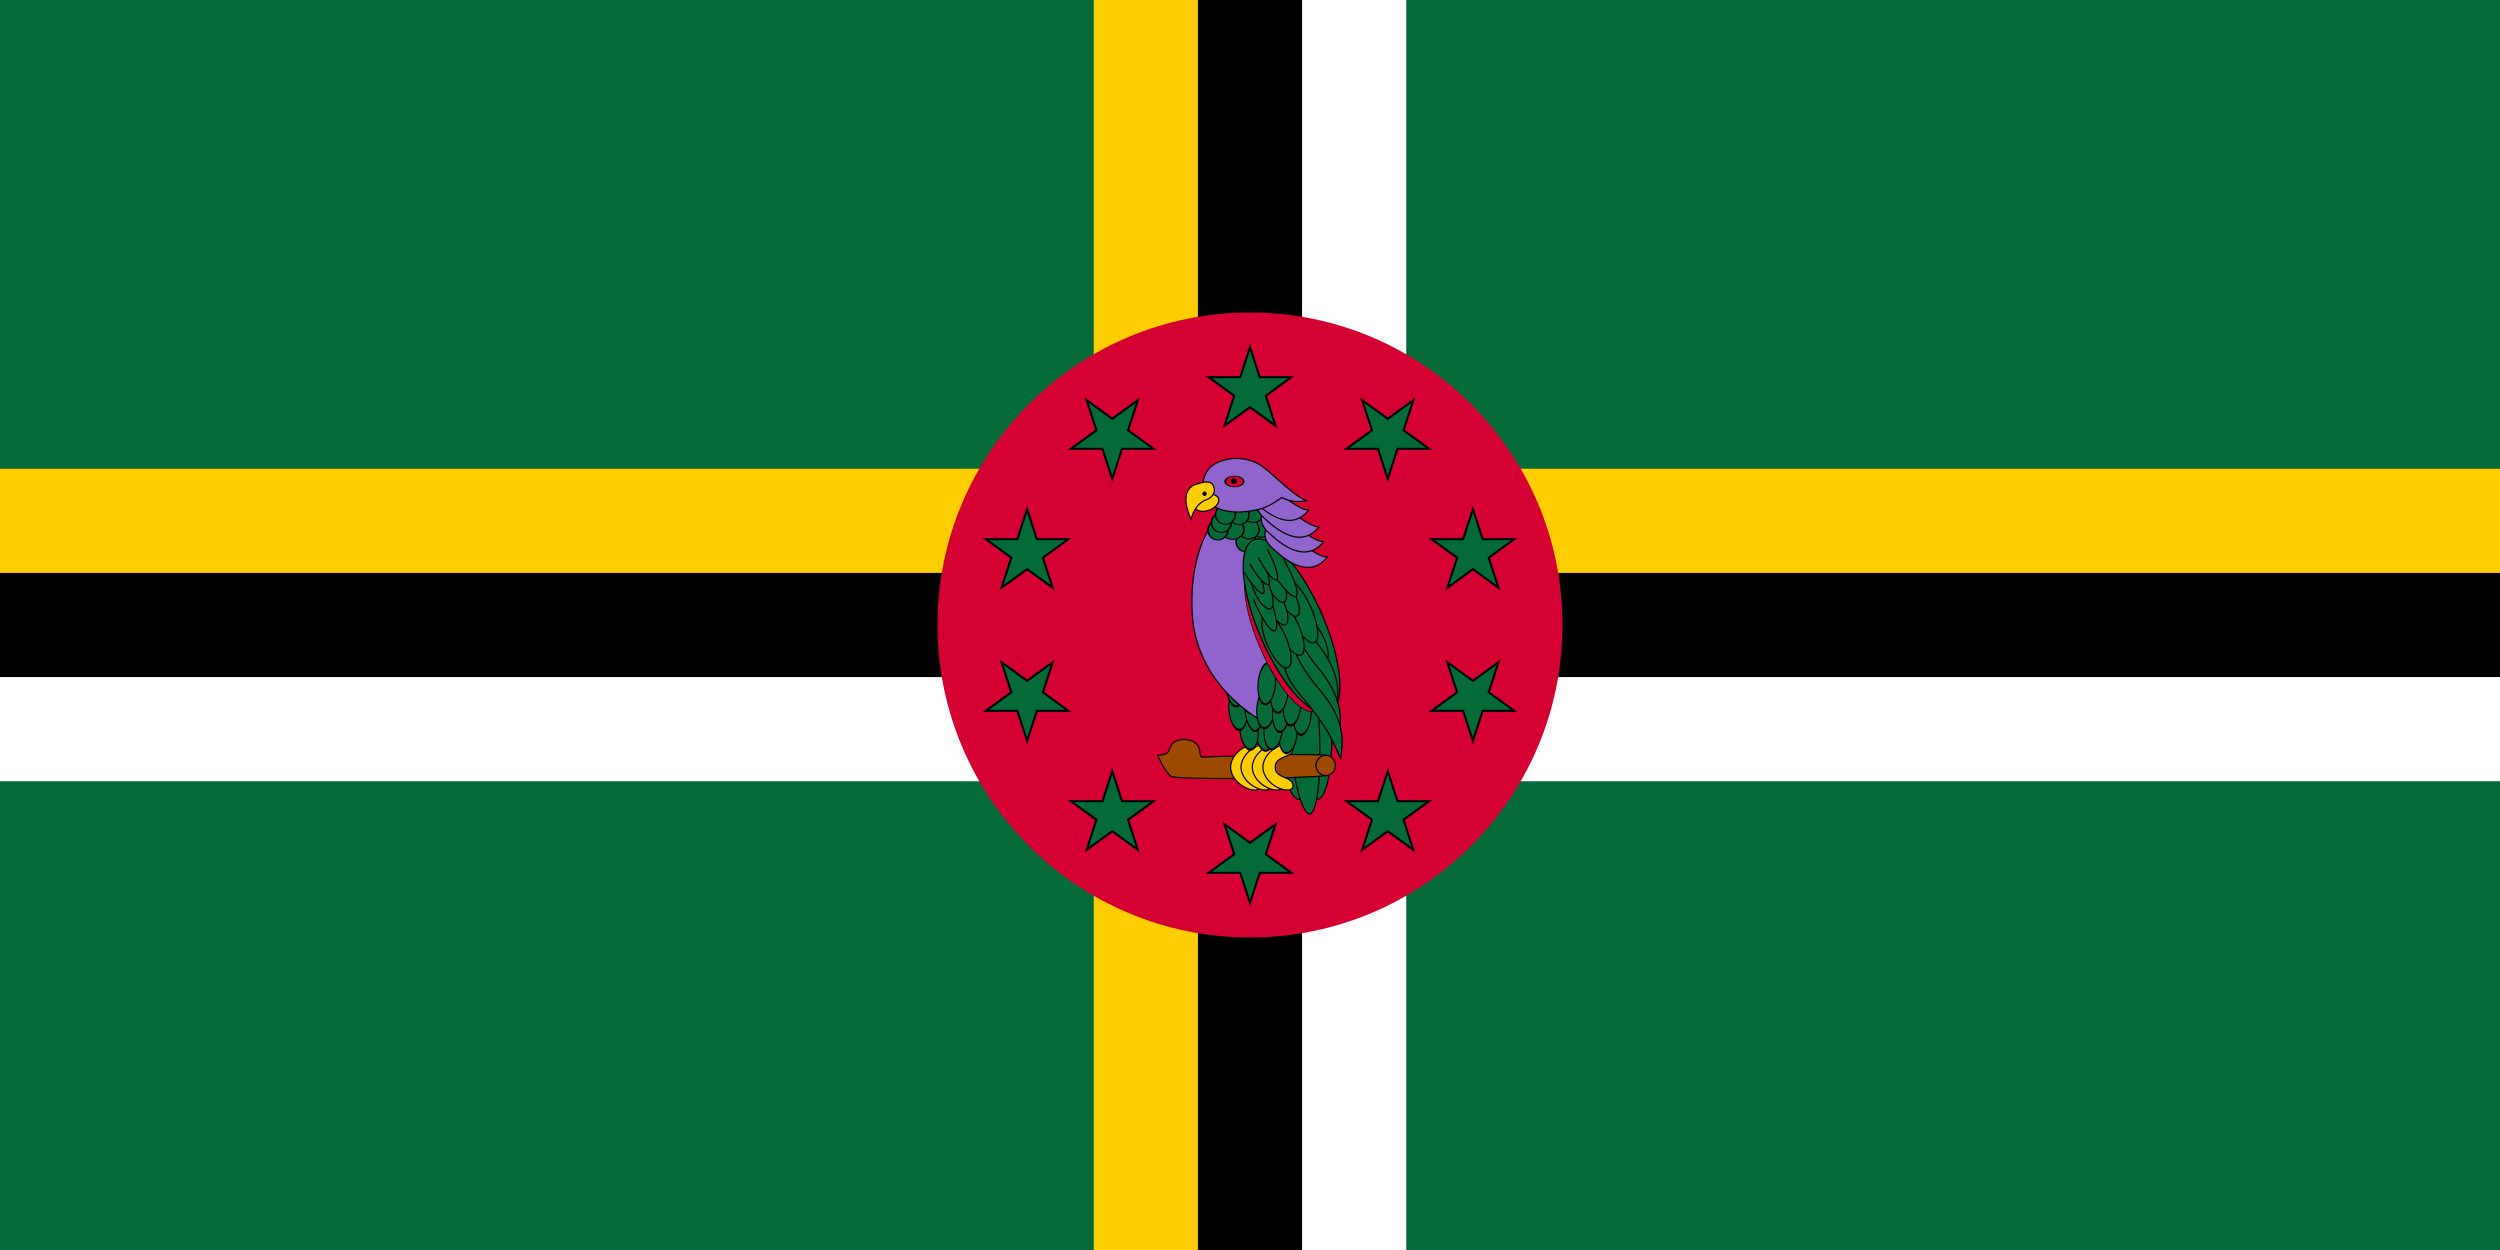
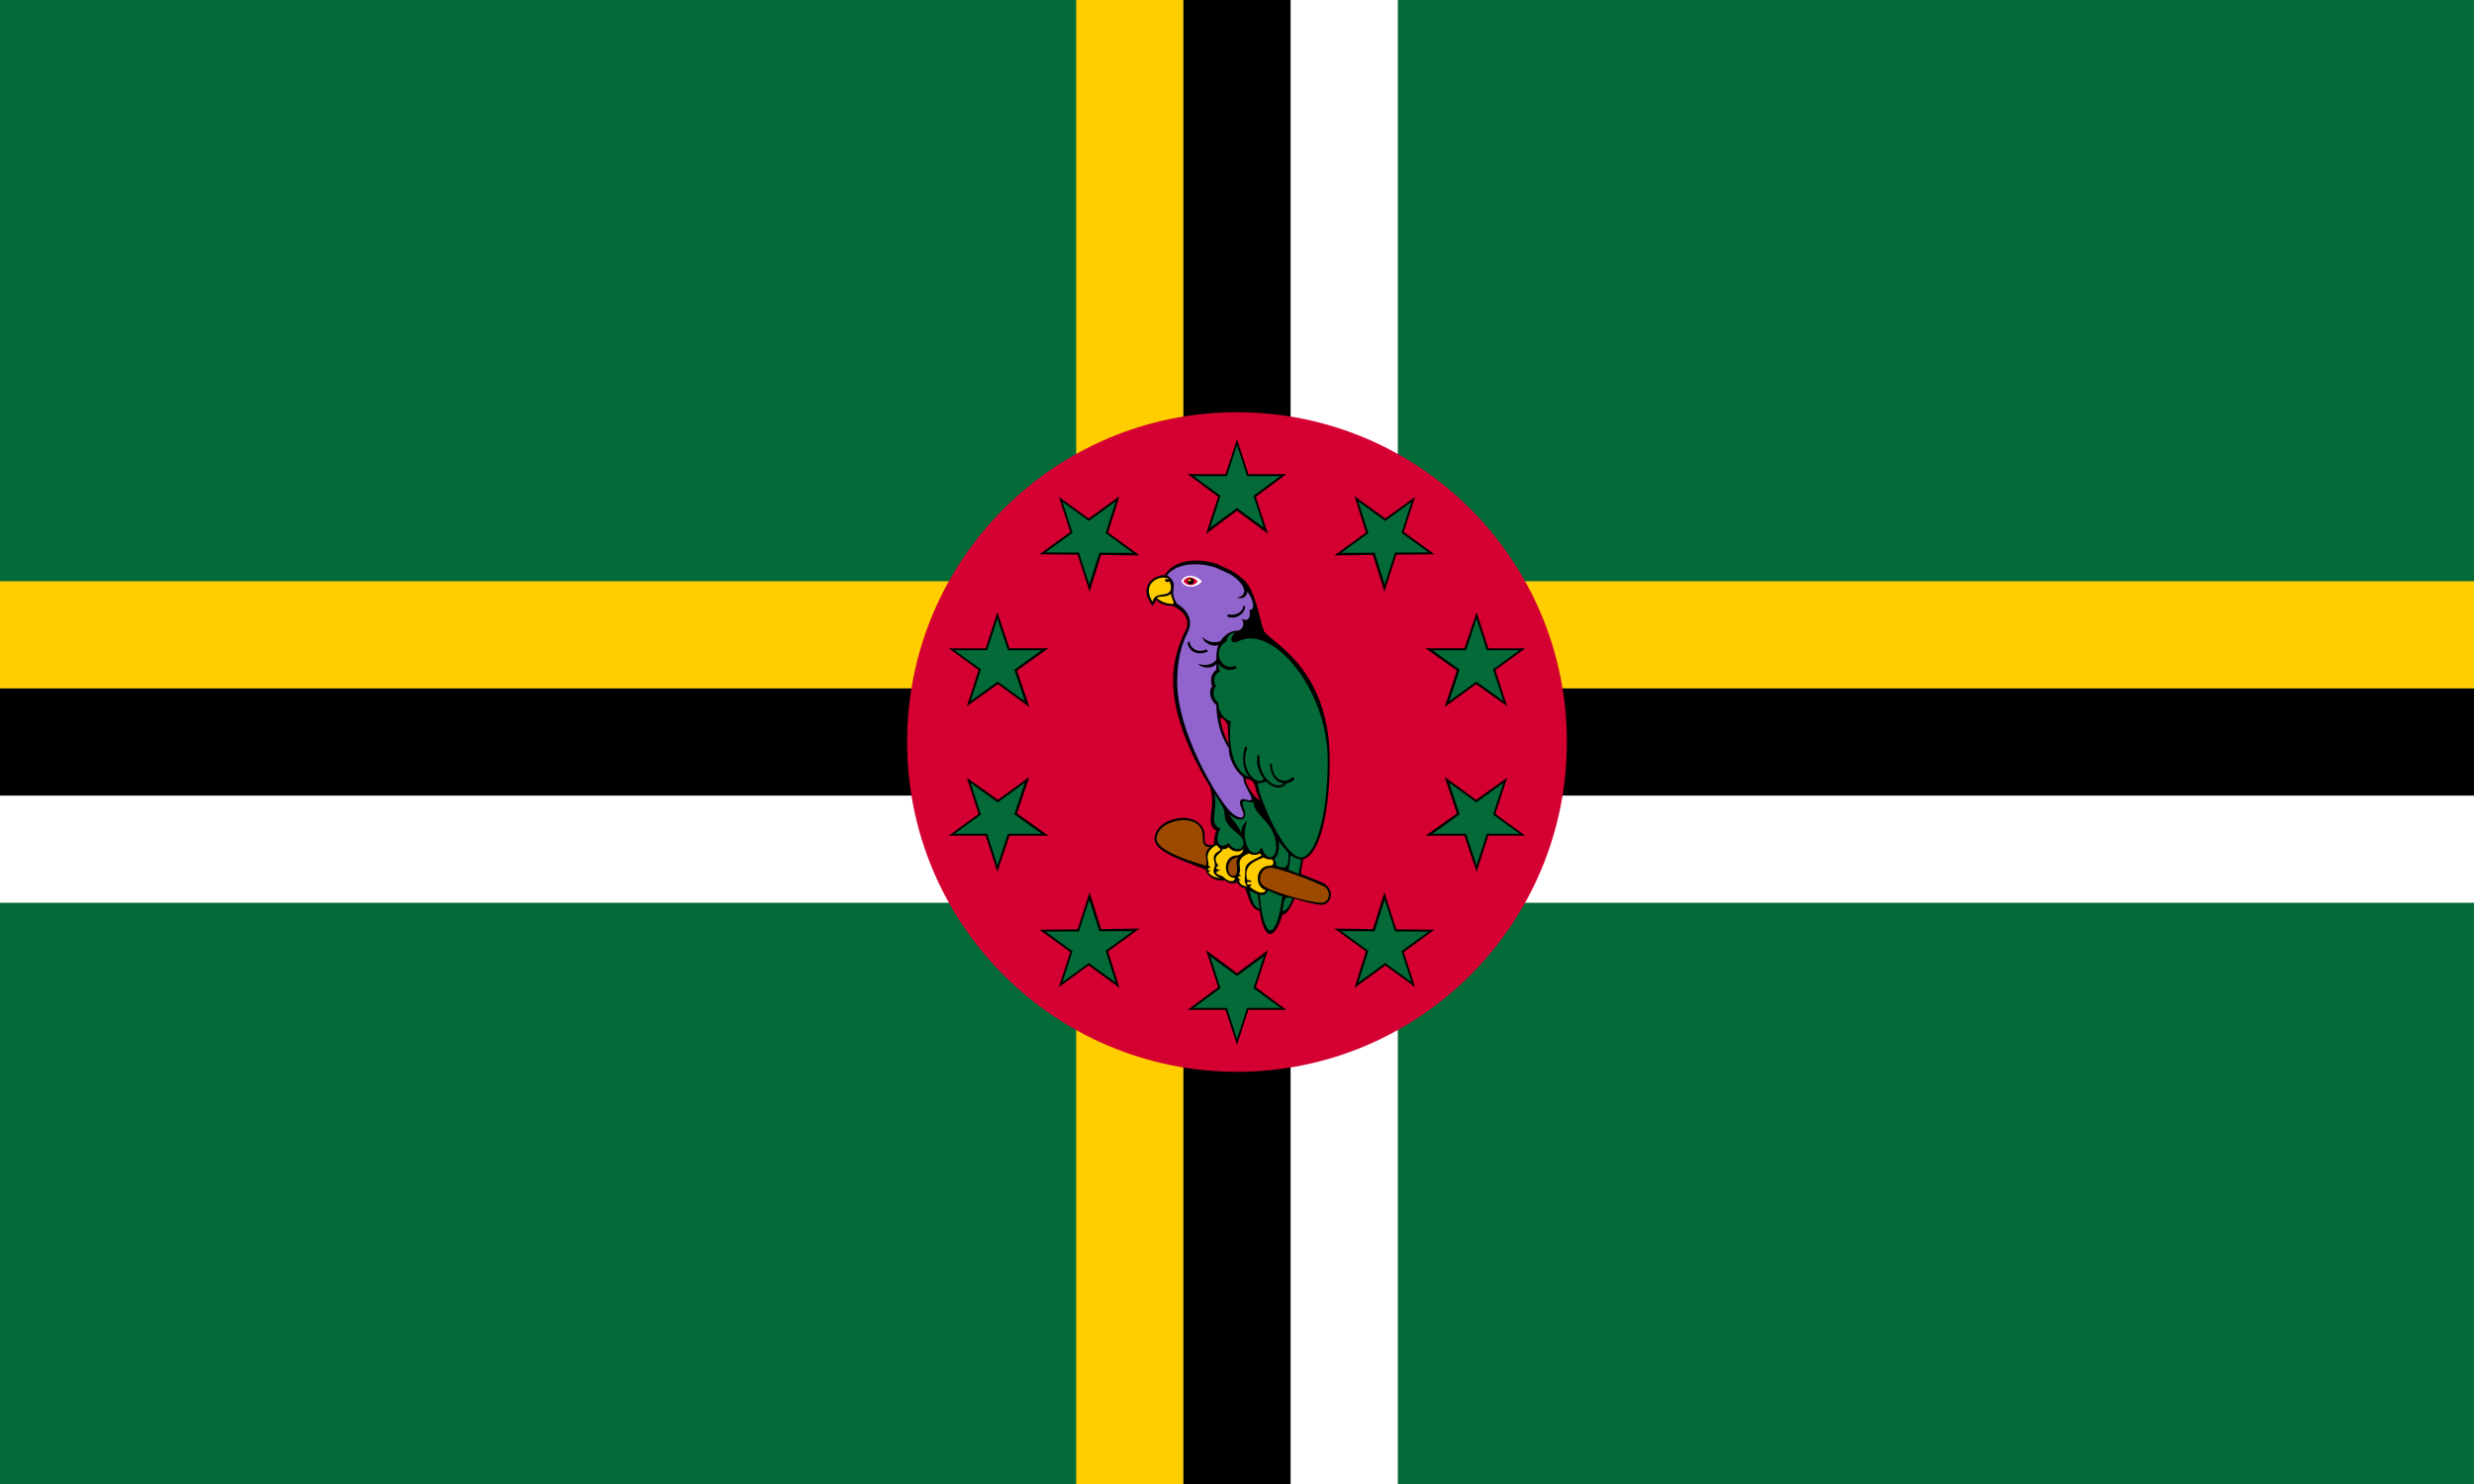
- <svg xmlns="http://www.w3.org/2000/svg" xmlns:xlink="http://www.w3.org/1999/xlink" width="1200" height="600" fill="#046a38" stroke="#000" stroke-width="7" viewBox="-7200 -3600 14400 7200">
-   <g stroke="none" transform="scale(300)">
-     <path d="M-24-12h48v24h-48z" />
-     <path fill="#ffcd00" d="M-24-3h48v3h-48zm21-9h3v24h-3z" />
-     <path fill="#fff" d="M-24 0h48v3h-48zM0-12h3v24H0z" />
-     <path fill="#000" d="M-24-1h48v2h-48zm23-11h2v24h-2z" />
-     <circle r="6" fill="#d50032" />
-   </g>
+ <svg xmlns="http://www.w3.org/2000/svg" xmlns:xlink="http://www.w3.org/1999/xlink" width="1200" height="720">
+   <path fill="#046a38" d="m0 0h1200v720H0Z" />
+   <path fill="#ffcd00" d="m0 282h1200v78H0ZM522 0h78v720h-78Z" />
+   <path fill="#ffffff" d="m0 360h1200v78H0ZM600 0h78v720h-78Z" />
+   <path fill="#000000" d="m0 334h1200v52H0ZM574 0h52v720h-52Z" />
+   <circle fill="#d50032" cx="600" cy="360" r="160" />
  <g id="c">
    <g id="b">
-       <path id="a" stroke-width="12" d="m0-1600.6 56.3 173.2h182L91-1320.4l56.3 173.1L0-1254.3l-147.3 107 56.3-173.1-147.3-107h182z" />
-       <use xlink:href="#a" transform="rotate(36)" />
+       <g id="a">
+         <path fill="#000000" d="m600 213 15 46-39-29h48l-39 29Z" />
+         <path fill="#046a38" d="m600 216 13 40-34-25h42l-34 25Z" />
+       </g>
+       <use xlink:href="#a" transform="rotate(36 600 360)" />
    </g>
-     <use xlink:href="#a" transform="rotate(72)" />
-     <use xlink:href="#b" transform="rotate(108)" />
+     <use xlink:href="#b" transform="rotate(72 600 360)" />
  </g>
-   <use xlink:href="#c" transform="scale(-1)" />
-   <g transform="rotate(86)">
-     <ellipse cx="492" cy="-213" rx="530" ry="108" />
-     <ellipse cx="498" cy="-318" rx="530" ry="114" />
-     <ellipse cx="523" cy="-267" rx="586" ry="91" />
-   </g>
-   <path fill="#9c4a00" d="M439 868c-161 17-865 25-895 3s-75-115-75-120c92-4 52-53 99-79 46-27 112-9 132 23 20 33 4 65 29 66 26 0 526-24 710-11 30 2 53 29 53 59s-23 56-53 59z" />
-   <path id="d" fill="#ffcd00" d="M-41 818c-1 70 101 50 103 108-3 61-172 4-174-109 7-112 172-167 174-103 2 53-101 35-103 104z" />
-   <use xlink:href="#d" x="60" />
-   <use xlink:href="#d" x="125" />
-   <use xlink:href="#d" x="186" />
-   <g transform="scale(.85 1.8)">
-     <g transform="rotate(48.1)">
-       <ellipse cx="317" cy="154" rx="68" ry="58" />
-       <ellipse cx="245" cy="229" rx="68" ry="58" />
-       <ellipse cx="148" cy="242" rx="68" ry="58" />
-     </g>
-     <ellipse cx="251" cy="100" rx="73" ry="57" transform="rotate(63.2)" />
-     <g transform="rotate(57.7)">
-       <ellipse cx="175" cy="124" rx="69" ry="57" />
-       <ellipse cx="109" cy="192" rx="69" ry="57" />
-     </g>
-   </g>
-   <path fill="#9063cd" d="M-177-632S-353-480-333-67c22 416 389 611 389 611h58V-632z" />
-   <g transform="scale(.85 1.8)">
-     <g transform="rotate(40.6)">
-       <ellipse cx="421" cy="95" rx="58" ry="68" />
-       <ellipse cx="337" cy="151" rx="58" ry="68" />
-       <ellipse cx="255" cy="132" rx="58" ry="68" />
-     </g>
-     <ellipse cx="305" cy="161" rx="58" ry="73" transform="rotate(24.1)" />
-     <g transform="rotate(29.9)">
-       <ellipse cx="450" cy="70" rx="57" ry="69" />
-       <ellipse cx="375" cy="79" rx="57" ry="69" />
-       <ellipse cx="279" cy="87" rx="57" ry="69" />
-       <ellipse cx="192" cy="106" rx="57" ry="69" />
-     </g>
-   </g>
-   <ellipse cx="149" cy="-149" fill="#d50032" stroke-width="4" rx="456" ry="148" transform="rotate(66.5)" />
-   <g transform="scale(1.25 .85)">
-     <ellipse cx="56" cy="-579" rx="49" ry="63" />
-     <ellipse cx="50" cy="-658" rx="49" ry="63" />
-     <ellipse cx="-18" cy="-563" rx="46" ry="67" />
-     <ellipse cx="-4" cy="-649" rx="46" ry="66" />
-     <ellipse cx="-80" cy="-647" rx="52" ry="67" />
-     <ellipse cx="15" cy="-758" rx="49" ry="63" />
-     <ellipse cx="-50" cy="-746" rx="46" ry="66" />
-     <ellipse cx="-148" cy="-643" rx="46" ry="67" />
-     <ellipse cx="-132" cy="-693" rx="46" ry="66" />
-     <ellipse cx="-113" cy="-749" rx="46" ry="66" />
-   </g>
-   <g transform="rotate(66.2)">
-     <ellipse cx="103" cy="-216" rx="543" ry="188" />
-     <ellipse cx="245" cy="-323" rx="114" ry="36" />
-   </g>
-   <path d="M378 94c153 187 134 306 118 406L279 267V33z" />
-   <path d="M391 245c154 187 135 306 119 406L215 194v-307c23 60 23 171 176 358z" />
-   <path d="M396 367c157 183 140 303 126 404-50-115-78-188-236-372-157-184-83-317-74-386 25 59 27 170 184 354z" />
-   <ellipse cx="46" cy="-295" rx="202" ry="66" transform="rotate(65)" />
-   <ellipse cx="112" cy="-197" rx="166" ry="58" transform="rotate(65.7)" />
-   <ellipse cx="145" cy="-104" rx="166" ry="58" transform="rotate(66.8)" />
-   <ellipse cx="-45" cy="-265" rx="127" ry="46" transform="rotate(62)" />
-   <ellipse cx="-44" cy="-186" rx="127" ry="46" transform="rotate(65.6)" />
-   <g stroke-linecap="round">
-     <path fill="none" d="M439 750a59 59 0 1 0 0 118" />
-     <path d="M21-146a217 46 68 1 0 82-43" />
-     <ellipse cx="-166" cy="-233" rx="127" ry="46" transform="rotate(65.6)" />
-     <ellipse cx="-167" cy="-145" rx="127" ry="46" transform="rotate(66.8)" />
-     <path d="M-30-299a155 33 59.7 1 0 54-41" />
-     <path d="M1-349a140 32 59.8 1 0 65-21M117-323a214 46 59.3 1 0 75-56" />
-     <path d="M48-388a161 34 62.4 1 0 53-45" />
-   </g>
-   <g fill="#9063cd">
-     <path id="e" d="M97-553c-29 30 1 84 27 106 31 26 201 207 321 56-96-2-276-228-348-162z" />
-     <use xlink:href="#e" x="-21" y="-89" />
-     <use xlink:href="#e" x="-48" y="-174" />
-     <use xlink:href="#e" x="-107" y="-271" />
-     <path d="M-219-917c61-46 173-59 260-15 73 36 194 181 285 216-64 11-103 1-144-18-81 58-110 67-192 79-115 16-210-14-244-73-34-57-19-147 35-189z" />
-   </g>
-   <g transform="scale(1.4 .7)">
-     <ellipse cx="-64" cy="-1181" fill="#d50032" rx="38" ry="44" />
-     <ellipse cx="-66" cy="-1184" fill="#000" stroke="none" rx="13" ry="23" />
-   </g>
-   <g fill="#ffcd00">
-     <ellipse cx="-747" cy="-11" rx="45" ry="73" transform="rotate(69.6)" />
-     <path d="M-206-786c5 23-12 55-50 66-38 16-67 52-84 111-58-134-21-191 41-205 53-17 85-15 93 28z" />
-   </g>
-   <circle cx="-262" cy="-756" r="13" fill="#000" stroke="none" />
+   <use xlink:href="#c" transform="rotate(144 600 360)" />
+   <use xlink:href="#b" transform="rotate(-72 600 360)" />
+   <path fill="#000000" d="m611 442c2 14 7 15 11 2 3-1 4-4 6-8 3 1 10 3 13 3 5 0 7-8 0-11l-10-4c0-2 1-5 1-7 8-2 13-22 13-48 0-46-30-58-32-63s-4-20-10-25-8-5-12-7-20-5-26 5c-6 0-13 6-6 15l2-3c1 2 5 3 8 3 4 2 9 6 6 12-4 8-6 16-6 24 0 18 9 37 18 52 3 10-3 18 3 21-2 5 0 7-3 7-4 0-2-4-3-7-4-11-24-6-24 4 0 6 12 10 25 15 0 3 5 6 9 5 2 2 5 2 6 1 1 2 3 3 4 3 2 6 3 10 7 11Zm-15-81c-2-4-4-9-4-13 5 3 3 5 4 13Zm15 27c-2 0-6-6-7-10 6 0 4 5 7 10Z" />
+   <path fill="#046a38" d="m594 318c3 3 9 3 10-2-2 3-6 4-9 1l-1 1Z" />
+   <path fill="#9c4a00" d="m642 430c-6-3-22-9-26-9s-6 5-4 8 23 9 29 9c4 0 5-6 1-8Zm-44-5c2 0 2-2 2-4 0-1-1-4 1-5-7 0-6 9-3 9Zm-15-22c-3-9-22-5-22 4 0 5 13 10 24 13 1-3-2-6 2-9-5 0-3-5-4-8Z" />
+   <path fill="#046a38" d="m601 311c-4 2-5-1-2-4-2 0-4 2-4 4-8 5-2 15 4 12l1 1c-3 2-7 1-9-2 0 1 0 3 1 4-3 0-4 5-2 7-2 1-2 6 1 8 0 3 1 7 6 9-2 19 5 26 9 27-3-3-4-9-2-15l1 1c-4 9 4 19 8 15-2-3-4-6-3-12l1 1c-1 9 7 17 12 13-4 0-7-4-7-10l1 1c0 7 6 10 10 6l1 1c-1 1-3 2-4 2-2 3-6 3-10-1-1 1-3 1-4 1 1 8 13 36 21 36 7 0 13-20 13-47 0-35-27-66-43-58Zm24 111l5 2c0-2 1-5 1-7-7-1-4-6-6 5Zm-6-2c5 2 6 1 6-6l-5-6c1 3 0 7-2 9 1 1 1 2 1 3Zm-7-9c2 7 7 6 7 0 0-12-11-15-11-22-1 1-4-1-5 0s1 4 1 6c0 3-3 4-8 0 2 3 5 6 6 9 0-3 2-5 3-6-4 11 3 21 7 13Zm-18-16c0-3-3-7-5-10 2 8-3 15 3 17-3 5-1 11 4 7 3 5 8 3 7-1s-9-6-9-13Zm28 47c2 0 3-2 5-6-5-2-4 2-5 6Zm-16-10c1 4 2 8 5 9l-1-7-4-2Zm9 0c0 1-2 3-4 2 2 23 8 23 11 1l-7-3Z" />
+   <path fill="#9063cd" d="m605 287c0 2-2 4-5 3 5-1 4-5 1-8-4-4-6-4-10-6s-18-5-25 3c7 5 0 7 5 14 5 3 8 8 5 14s-5 13-5 24c0 24 19 56 26 63 1 1 5 4 6 2s-3-6-1-8c1-1 4 1 5 0s-4-7-4-11c-4-3-7-9-7-14-4-6-6-14-6-21-3-2-4-7-2-9-1-2-1-6 2-8v-3c-1 2-6 3-9 0 3 1 7 1 9-2 0-2 0-5 1-7-3 1-7-1-8-4 3 3 7 3 9 2 2-3 5-5 8-5s4-4 2-6c3 2 5 0 4-4 3 0 2-5-1-9Zm-20 28l1 1c-4 2-9 1-10-4l1-1c0 4 5 6 8 4Zm10-16l1-1c3 1 7-1 7-4h1c0 4-5 7-9 5Z" />
+   <path fill="#ffffff" d="m573 282c2 4 8 3 10 0-4-4-9-3-10 0Z" />
+   <path fill="#d50032" d="m574 282c1-2 4-3 7 0-2 3-6 2-7 0Z" />
+   <path fill="#000000" d="m576 282c0 2 3 2 3 0s-3-2-3 0Z" />
+   <path fill="#ffcd00" d="m567 282c-1 1-2 0-2-1h2c-1-1-4-1-6 0-4 2-5 6-2 11 1-4 4-3 7-4s2-5 1-6Zm-6 8c2 2 5 3 8 3 1 0-1-3-1-5-2 2-5 1-7 2Zm56 127c-1 0-3 0-4-1-5 2-10 4-8 11 1 0 2 0 2 1-3-1-3 2 0 1 0 1-1 1-1 1 1 1 6 5 8 2-6-2-5-12 2-12 2 0 2-2 1-3Zm-13 5c0-4 5-5 8-7l-1-1c-1 1-4 1-5 0-8 3-3 7-5 10l1 1c-2 0-2 1 0 2h-1c0 2 2 3 4 3-2-2-1-4-1-8Zm-4-7c1 0 3-1 3-3-2 2-6 1-7-1-1 1-2 1-3 1 0 2-6 3-2 8-2 1-1 2 1 2l-2 1c0 2 2 1 4 3s5 2 5 0c-6 0-6-11 1-11Zm-11 6c1-2-1-4 0-6s3-2 3-3l-2-2c-7 4-3 8-4 10 0 0 1 0 1 1-2 0-1 2 0 1 0 1-1 1-1 1 1 2 4 3 6 3-3-1-4-3-3-5Zm-12-140c-1 0-1 1 0 1s1-1 0-1Z" />
</svg>
